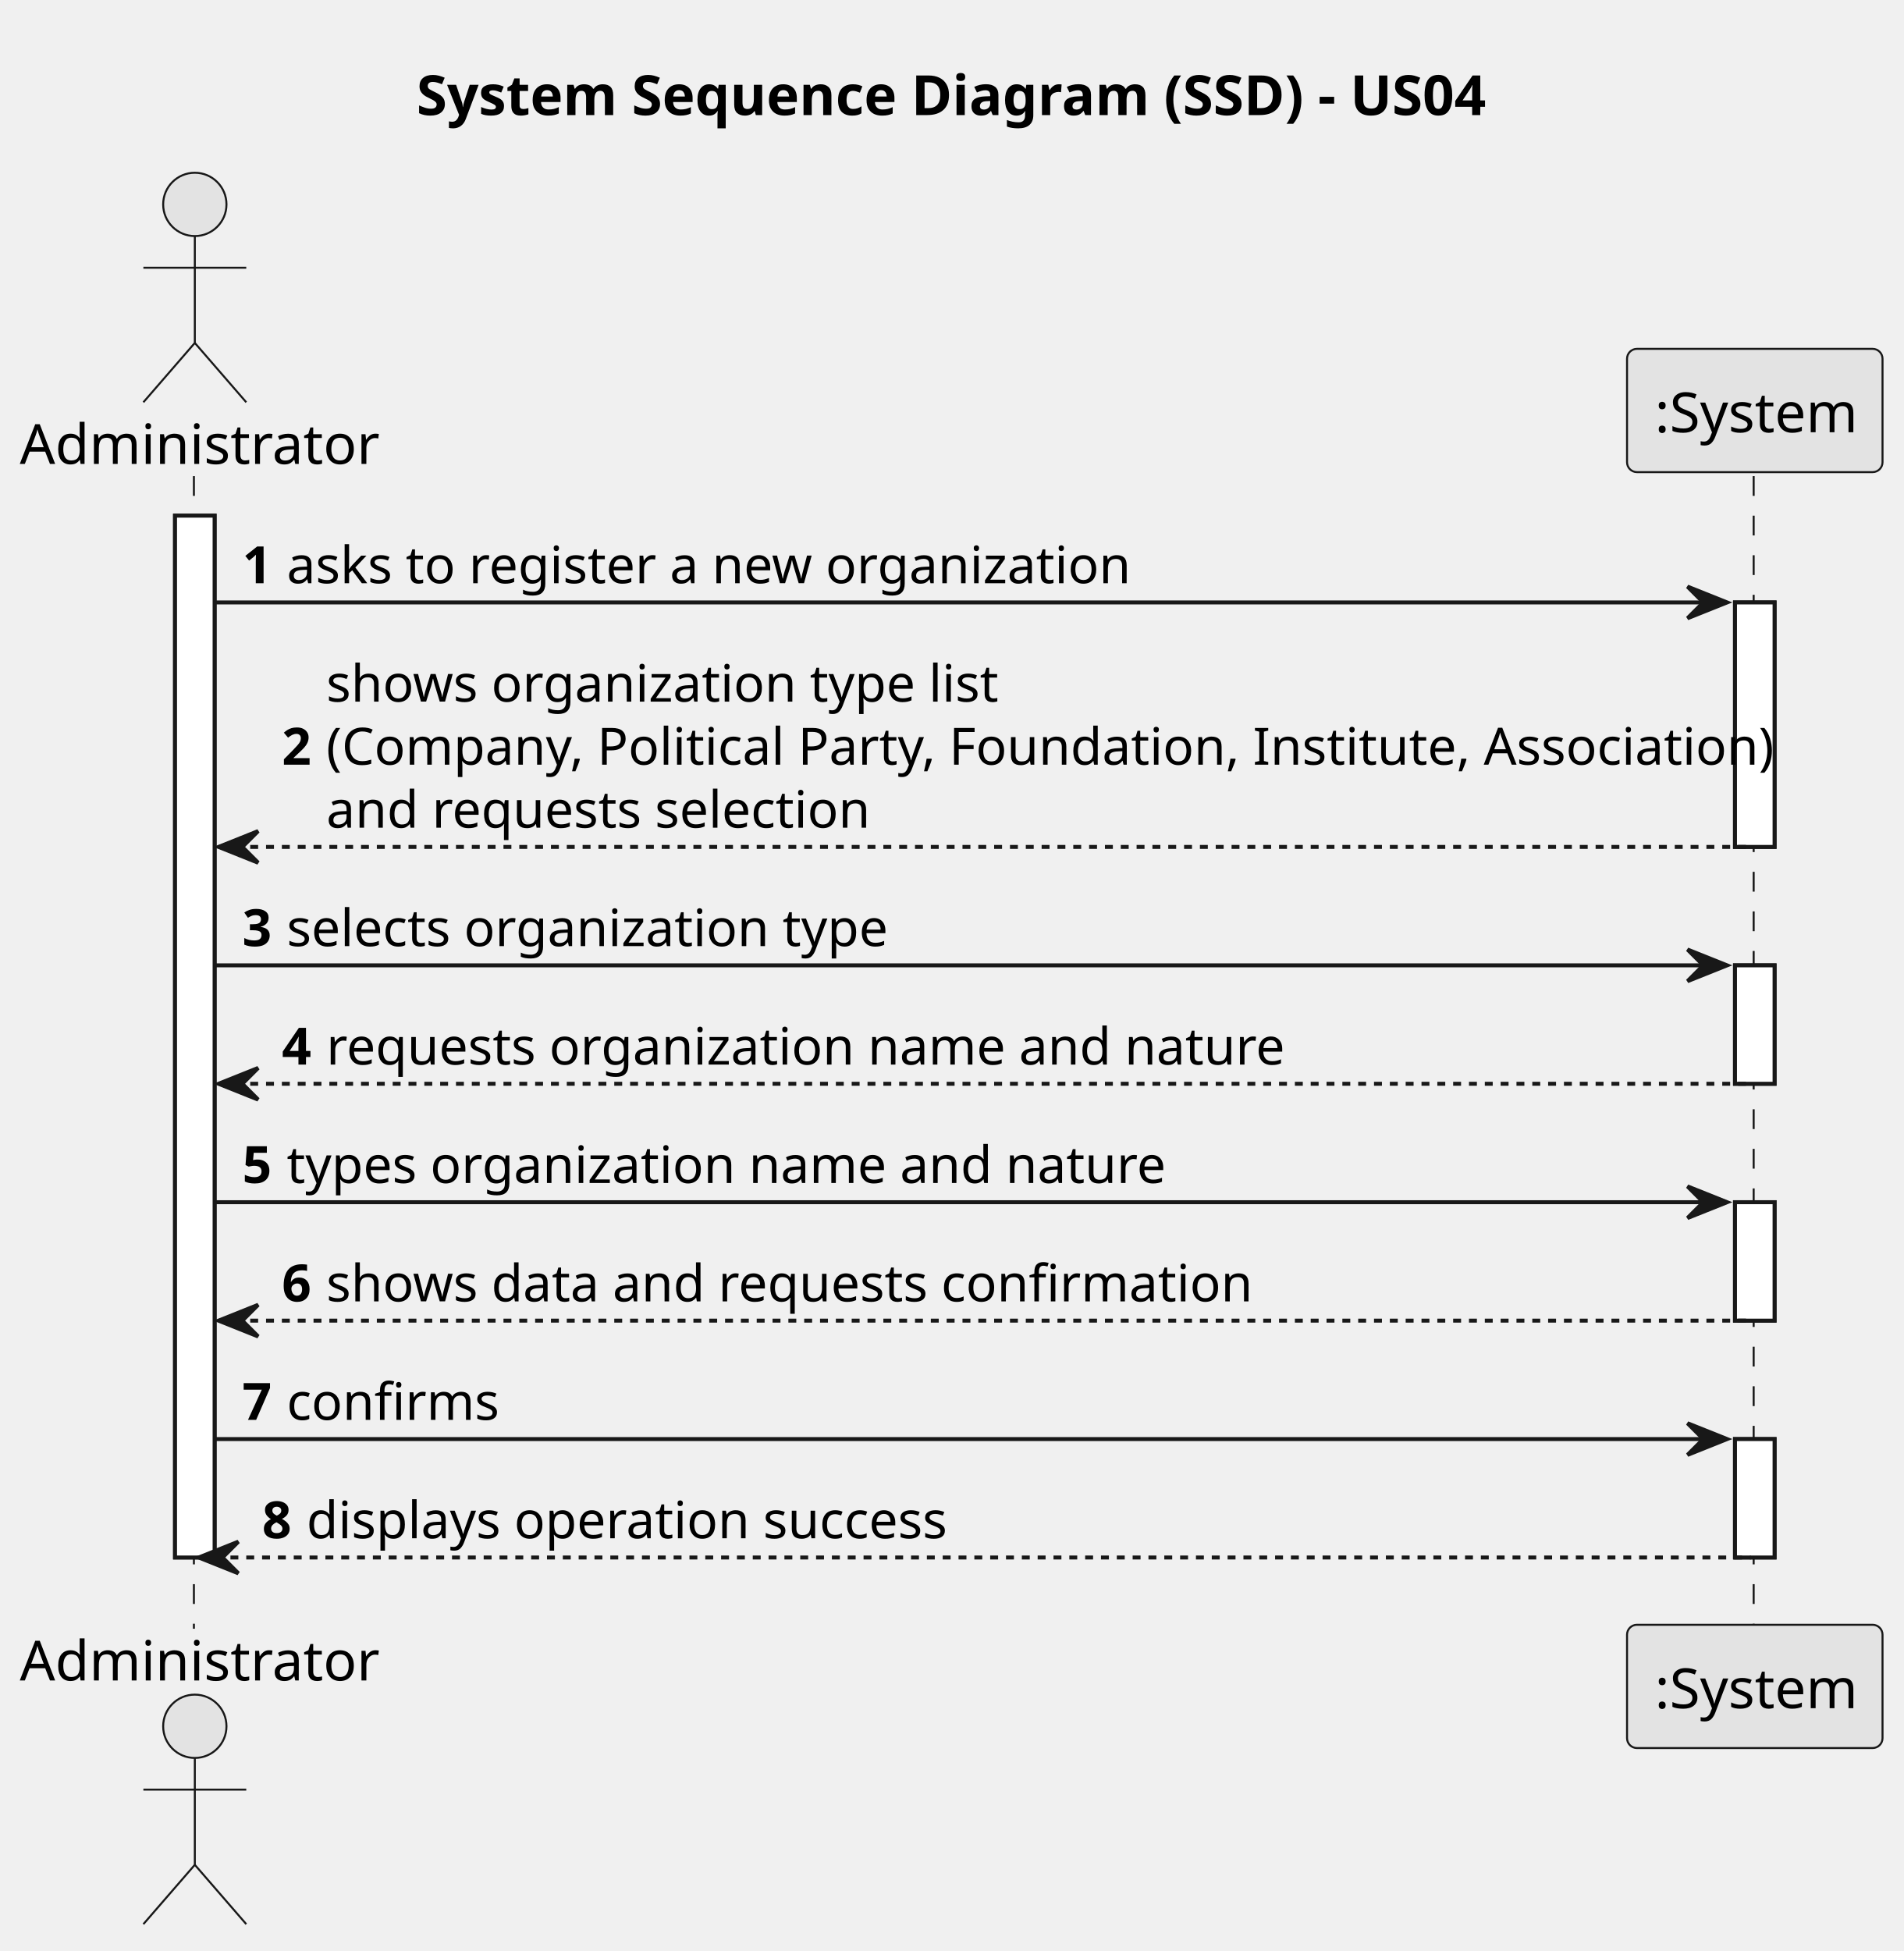
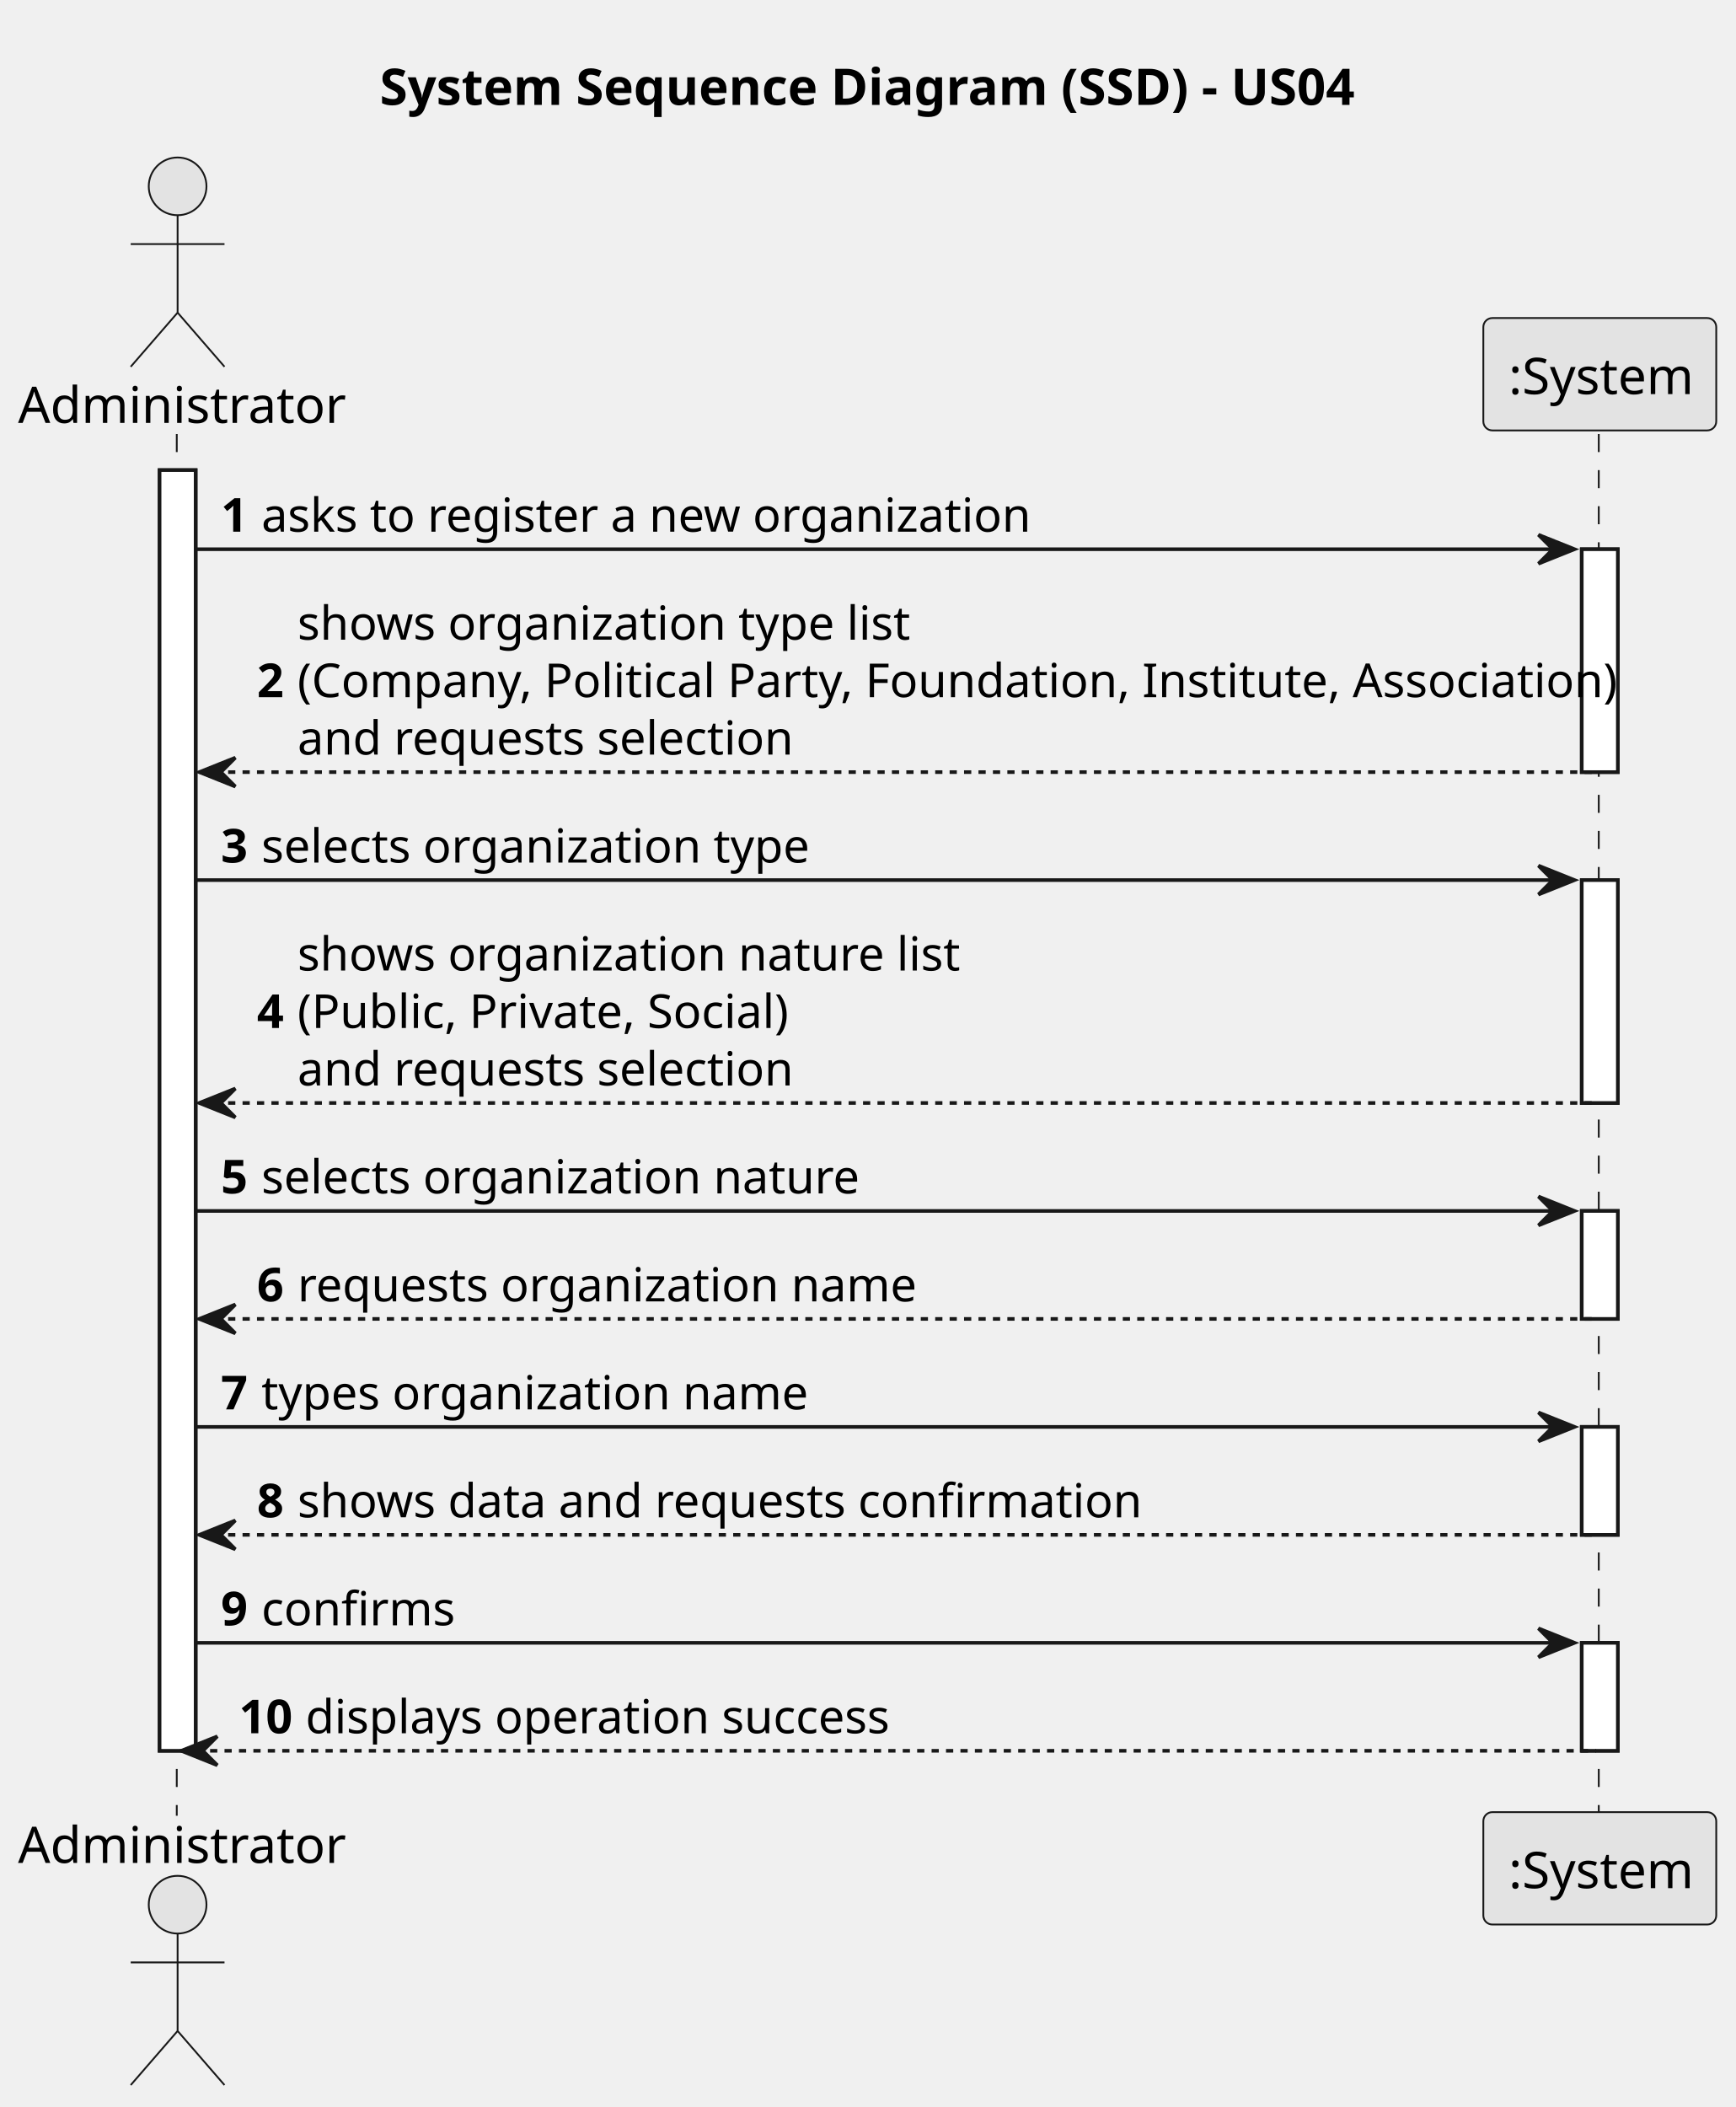
- <svg xmlns="http://www.w3.org/2000/svg" contentStyleType="text/css" data-diagram-type="SEQUENCE" height="493px" preserveAspectRatio="none" style="width:481px;height:493px;background:#FFFFFF;" version="1.1" viewBox="0 0 481 493" width="481px" zoomAndPan="magnify">
+ <svg xmlns="http://www.w3.org/2000/svg" contentStyleType="text/css" data-diagram-type="SEQUENCE" height="584px" preserveAspectRatio="none" style="width:481px;height:584px;background:#FFFFFF;" version="1.1" viewBox="0 0 481 584" width="481px" zoomAndPan="magnify">
  <defs />
  <g>
    <text fill="#000000" font-family="sans-serif" font-size="14" font-weight="bold" lengthAdjust="spacing" textLength="269.206" x="105.268" y="29.075">System Sequence Diagram (SSD) - US04</text>
    <g>
-       <rect fill="#FFFFFF" height="263.263" style="stroke:#181818;stroke-width:1;" width="10" x="44.234" y="130.303" />
+       <rect fill="#FFFFFF" height="354.968" style="stroke:#181818;stroke-width:1;" width="10" x="44.234" y="130.303" />
    </g>
    <g>
      <rect fill="#FFFFFF" height="61.779" style="stroke:#181818;stroke-width:1;" width="10" x="438.459" y="152.229" />
    </g>
    <g>
-       <rect fill="#FFFFFF" height="29.926" style="stroke:#181818;stroke-width:1;" width="10" x="438.459" y="243.934" />
+       <rect fill="#FFFFFF" height="61.779" style="stroke:#181818;stroke-width:1;" width="10" x="438.459" y="243.934" />
    </g>
    <g>
-       <rect fill="#FFFFFF" height="29.926" style="stroke:#181818;stroke-width:1;" width="10" x="438.459" y="303.787" />
+       <rect fill="#FFFFFF" height="29.926" style="stroke:#181818;stroke-width:1;" width="10" x="438.459" y="335.639" />
    </g>
    <g>
-       <rect fill="#FFFFFF" height="29.926" style="stroke:#181818;stroke-width:1;" width="10" x="438.459" y="363.639" />
+       <rect fill="#FFFFFF" height="29.926" style="stroke:#181818;stroke-width:1;" width="10" x="438.459" y="395.492" />
+     </g>
+     <g>
+       <rect fill="#FFFFFF" height="29.926" style="stroke:#181818;stroke-width:1;" width="10" x="438.459" y="455.344" />
    </g>
    <g class="participant-lifeline" data-entity-uid="part1" data-qualified-name="Admin" id="part1-lifeline">
      <g>
-         <rect fill="#000000" fill-opacity="0" height="291.263" width="8" x="45.234" y="120.303" />
-         <line style="stroke:#181818;stroke-width:0.5;stroke-dasharray:5,5;" x1="49" x2="49" y1="120.303" y2="411.565" />
+         <rect fill="#000000" fill-opacity="0" height="382.968" width="8" x="45.234" y="120.303" />
+         <line style="stroke:#181818;stroke-width:0.5;stroke-dasharray:5,5;" x1="49" x2="49" y1="120.303" y2="503.271" />
      </g>
    </g>
    <g class="participant-lifeline" data-entity-uid="part2" data-qualified-name="System" id="part2-lifeline">
      <g>
-         <rect fill="#000000" fill-opacity="0" height="291.263" width="8" x="439.459" y="120.303" />
-         <line style="stroke:#181818;stroke-width:0.5;stroke-dasharray:5,5;" x1="443.176" x2="443.176" y1="120.303" y2="411.565" />
+         <rect fill="#000000" fill-opacity="0" height="382.968" width="8" x="439.459" y="120.303" />
+         <line style="stroke:#181818;stroke-width:0.5;stroke-dasharray:5,5;" x1="443.176" x2="443.176" y1="120.303" y2="503.271" />
      </g>
    </g>
    <g class="participant participant-head" data-entity-uid="part1" data-qualified-name="Admin" id="part1-head">
      <text fill="#000000" font-family="sans-serif" font-size="14" lengthAdjust="spacing" textLength="82.469" x="5" y="117.227">Administrator</text>
      <ellipse cx="49.234" cy="51.651" fill="#E3E3E3" rx="8" ry="8" style="stroke:#181818;stroke-width:0.5;" />
      <path d="M49.234,59.651 L49.234,86.651 M36.234,67.651 L62.234,67.651 M49.234,86.651 L36.234,101.651 M49.234,86.651 L62.234,101.651" fill="none" style="stroke:#181818;stroke-width:0.5;" />
    </g>
    <g class="participant participant-tail" data-entity-uid="part1" data-qualified-name="Admin" id="part1-tail">
-       <text fill="#000000" font-family="sans-serif" font-size="14" lengthAdjust="spacing" textLength="82.469" x="5" y="424.641">Administrator</text>
-       <ellipse cx="49.234" cy="436.217" fill="#E3E3E3" rx="8" ry="8" style="stroke:#181818;stroke-width:0.5;" />
-       <path d="M49.234,444.217 L49.234,471.217 M36.234,452.217 L62.234,452.217 M49.234,471.217 L36.234,486.217 M49.234,471.217 L62.234,486.217" fill="none" style="stroke:#181818;stroke-width:0.5;" />
+       <text fill="#000000" font-family="sans-serif" font-size="14" lengthAdjust="spacing" textLength="82.469" x="5" y="516.346">Administrator</text>
+       <ellipse cx="49.234" cy="527.922" fill="#E3E3E3" rx="8" ry="8" style="stroke:#181818;stroke-width:0.5;" />
+       <path d="M49.234,535.922 L49.234,562.922 M36.234,543.922 L62.234,543.922 M49.234,562.922 L36.234,577.922 M49.234,562.922 L62.234,577.922" fill="none" style="stroke:#181818;stroke-width:0.5;" />
    </g>
    <g class="participant participant-head" data-entity-uid="part2" data-qualified-name="System" id="part2-head">
      <rect fill="#E3E3E3" height="31.151" rx="2.5" ry="2.5" style="stroke:#181818;stroke-width:0.5;" width="64.565" x="411.176" y="88.151" />
      <text fill="#000000" font-family="sans-serif" font-size="14" lengthAdjust="spacing" textLength="50.565" x="418.176" y="109.227">:System</text>
    </g>
    <g class="participant participant-tail" data-entity-uid="part2" data-qualified-name="System" id="part2-tail">
-       <rect fill="#E3E3E3" height="31.151" rx="2.5" ry="2.5" style="stroke:#181818;stroke-width:0.5;" width="64.565" x="411.176" y="410.565" />
-       <text fill="#000000" font-family="sans-serif" font-size="14" lengthAdjust="spacing" textLength="50.565" x="418.176" y="431.641">:System</text>
+       <rect fill="#E3E3E3" height="31.151" rx="2.5" ry="2.5" style="stroke:#181818;stroke-width:0.5;" width="64.565" x="411.176" y="502.271" />
+       <text fill="#000000" font-family="sans-serif" font-size="14" lengthAdjust="spacing" textLength="50.565" x="418.176" y="523.346">:System</text>
    </g>
    <g>
-       <rect fill="#FFFFFF" height="263.263" style="stroke:#181818;stroke-width:1;" width="10" x="44.234" y="130.303" />
+       <rect fill="#FFFFFF" height="354.968" style="stroke:#181818;stroke-width:1;" width="10" x="44.234" y="130.303" />
    </g>
    <g>
      <rect fill="#FFFFFF" height="61.779" style="stroke:#181818;stroke-width:1;" width="10" x="438.459" y="152.229" />
    </g>
    <g>
-       <rect fill="#FFFFFF" height="29.926" style="stroke:#181818;stroke-width:1;" width="10" x="438.459" y="243.934" />
+       <rect fill="#FFFFFF" height="61.779" style="stroke:#181818;stroke-width:1;" width="10" x="438.459" y="243.934" />
    </g>
    <g>
-       <rect fill="#FFFFFF" height="29.926" style="stroke:#181818;stroke-width:1;" width="10" x="438.459" y="303.787" />
+       <rect fill="#FFFFFF" height="29.926" style="stroke:#181818;stroke-width:1;" width="10" x="438.459" y="335.639" />
    </g>
    <g>
-       <rect fill="#FFFFFF" height="29.926" style="stroke:#181818;stroke-width:1;" width="10" x="438.459" y="363.639" />
+       <rect fill="#FFFFFF" height="29.926" style="stroke:#181818;stroke-width:1;" width="10" x="438.459" y="395.492" />
+     </g>
+     <g>
+       <rect fill="#FFFFFF" height="29.926" style="stroke:#181818;stroke-width:1;" width="10" x="438.459" y="455.344" />
    </g>
    <g class="message" data-entity-1="part1" data-entity-2="part2" id="msg1">
      <polygon fill="#181818" points="426.459,148.229,436.459,152.229,426.459,156.229,430.459,152.229" style="stroke:#181818;stroke-width:1;" />
      <line style="stroke:#181818;stroke-width:1;" x1="54.234" x2="432.459" y1="152.229" y2="152.229" />
      <text fill="#000000" font-family="sans-serif" font-size="13" font-weight="bold" lengthAdjust="spacing" textLength="7.23" x="61.234" y="147.373">1</text>
      <text fill="#000000" font-family="sans-serif" font-size="13" lengthAdjust="spacing" textLength="200.884" x="72.464" y="147.373">asks to register a new organization</text>
    </g>
    <g class="message" data-entity-1="part2" data-entity-2="part1" id="msg2">
      <polygon fill="#181818" points="65.234,210.008,55.234,214.008,65.234,218.008,61.234,214.008" style="stroke:#181818;stroke-width:1;" />
      <line style="stroke:#181818;stroke-width:1;stroke-dasharray:2,2;" x1="59.234" x2="442.459" y1="214.008" y2="214.008" />
      <text fill="#000000" font-family="sans-serif" font-size="13" font-weight="bold" lengthAdjust="spacing" textLength="7.23" x="71.234" y="193.225">2</text>
      <text fill="#000000" font-family="sans-serif" font-size="13" lengthAdjust="spacing" textLength="158.971" x="82.464" y="177.299">shows organization type list</text>
      <text fill="#000000" font-family="sans-serif" font-size="13" lengthAdjust="spacing" textLength="348.994" x="82.464" y="193.225">(Company, Political Party, Foundation, Institute, Association)</text>
      <text fill="#000000" font-family="sans-serif" font-size="13" lengthAdjust="spacing" textLength="130.083" x="82.464" y="209.151">and requests selection</text>
    </g>
    <g class="message" data-entity-1="part1" data-entity-2="part2" id="msg3">
      <polygon fill="#181818" points="426.459,239.934,436.459,243.934,426.459,247.934,430.459,243.934" style="stroke:#181818;stroke-width:1;" />
      <line style="stroke:#181818;stroke-width:1;" x1="54.234" x2="432.459" y1="243.934" y2="243.934" />
      <text fill="#000000" font-family="sans-serif" font-size="13" font-weight="bold" lengthAdjust="spacing" textLength="7.23" x="61.234" y="239.078">3</text>
      <text fill="#000000" font-family="sans-serif" font-size="13" lengthAdjust="spacing" textLength="143.083" x="72.464" y="239.078">selects organization type</text>
    </g>
    <g class="message" data-entity-1="part2" data-entity-2="part1" id="msg4">
-       <polygon fill="#181818" points="65.234,269.86,55.234,273.86,65.234,277.86,61.234,273.86" style="stroke:#181818;stroke-width:1;" />
-       <line style="stroke:#181818;stroke-width:1;stroke-dasharray:2,2;" x1="59.234" x2="442.459" y1="273.86" y2="273.86" />
-       <text fill="#000000" font-family="sans-serif" font-size="13" font-weight="bold" lengthAdjust="spacing" textLength="7.23" x="71.234" y="269.004">4</text>
-       <text fill="#000000" font-family="sans-serif" font-size="13" lengthAdjust="spacing" textLength="226.205" x="82.464" y="269.004">requests organization name and nature</text>
+       <polygon fill="#181818" points="65.234,301.713,55.234,305.713,65.234,309.713,61.234,305.713" style="stroke:#181818;stroke-width:1;" />
+       <line style="stroke:#181818;stroke-width:1;stroke-dasharray:2,2;" x1="59.234" x2="442.459" y1="305.713" y2="305.713" />
+       <text fill="#000000" font-family="sans-serif" font-size="13" font-weight="bold" lengthAdjust="spacing" textLength="7.23" x="71.234" y="284.93">4</text>
+       <text fill="#000000" font-family="sans-serif" font-size="13" lengthAdjust="spacing" textLength="171.26" x="82.464" y="269.004">shows organization nature list</text>
+       <text fill="#000000" font-family="sans-serif" font-size="13" lengthAdjust="spacing" textLength="134.38" x="82.464" y="284.93">(Public, Private, Social)</text>
+       <text fill="#000000" font-family="sans-serif" font-size="13" lengthAdjust="spacing" textLength="130.083" x="82.464" y="300.856">and requests selection</text>
    </g>
    <g class="message" data-entity-1="part1" data-entity-2="part2" id="msg5">
-       <polygon fill="#181818" points="426.459,299.787,436.459,303.787,426.459,307.787,430.459,303.787" style="stroke:#181818;stroke-width:1;" />
-       <line style="stroke:#181818;stroke-width:1;" x1="54.234" x2="432.459" y1="303.787" y2="303.787" />
-       <text fill="#000000" font-family="sans-serif" font-size="13" font-weight="bold" lengthAdjust="spacing" textLength="7.23" x="61.234" y="298.93">5</text>
-       <text fill="#000000" font-family="sans-serif" font-size="13" lengthAdjust="spacing" textLength="207.416" x="72.464" y="298.93">types organization name and nature</text>
+       <polygon fill="#181818" points="426.459,331.639,436.459,335.639,426.459,339.639,430.459,335.639" style="stroke:#181818;stroke-width:1;" />
+       <line style="stroke:#181818;stroke-width:1;" x1="54.234" x2="432.459" y1="335.639" y2="335.639" />
+       <text fill="#000000" font-family="sans-serif" font-size="13" font-weight="bold" lengthAdjust="spacing" textLength="7.23" x="61.234" y="330.783">5</text>
+       <text fill="#000000" font-family="sans-serif" font-size="13" lengthAdjust="spacing" textLength="155.372" x="72.464" y="330.783">selects organization nature</text>
    </g>
    <g class="message" data-entity-1="part2" data-entity-2="part1" id="msg6">
-       <polygon fill="#181818" points="65.234,329.713,55.234,333.713,65.234,337.713,61.234,333.713" style="stroke:#181818;stroke-width:1;" />
-       <line style="stroke:#181818;stroke-width:1;stroke-dasharray:2,2;" x1="59.234" x2="442.459" y1="333.713" y2="333.713" />
-       <text fill="#000000" font-family="sans-serif" font-size="13" font-weight="bold" lengthAdjust="spacing" textLength="7.23" x="71.234" y="328.856">6</text>
-       <text fill="#000000" font-family="sans-serif" font-size="13" lengthAdjust="spacing" textLength="218.956" x="82.464" y="328.856">shows data and requests confirmation</text>
+       <polygon fill="#181818" points="65.234,361.565,55.234,365.565,65.234,369.565,61.234,365.565" style="stroke:#181818;stroke-width:1;" />
+       <line style="stroke:#181818;stroke-width:1;stroke-dasharray:2,2;" x1="59.234" x2="442.459" y1="365.565" y2="365.565" />
+       <text fill="#000000" font-family="sans-serif" font-size="13" font-weight="bold" lengthAdjust="spacing" textLength="7.23" x="71.234" y="360.709">6</text>
+       <text fill="#000000" font-family="sans-serif" font-size="13" lengthAdjust="spacing" textLength="160.431" x="82.464" y="360.709">requests organization name</text>
    </g>
    <g class="message" data-entity-1="part1" data-entity-2="part2" id="msg7">
-       <polygon fill="#181818" points="426.459,359.639,436.459,363.639,426.459,367.639,430.459,363.639" style="stroke:#181818;stroke-width:1;" />
-       <line style="stroke:#181818;stroke-width:1;" x1="54.234" x2="432.459" y1="363.639" y2="363.639" />
-       <text fill="#000000" font-family="sans-serif" font-size="13" font-weight="bold" lengthAdjust="spacing" textLength="7.23" x="61.234" y="358.783">7</text>
-       <text fill="#000000" font-family="sans-serif" font-size="13" lengthAdjust="spacing" textLength="49.118" x="72.464" y="358.783">confirms</text>
+       <polygon fill="#181818" points="426.459,391.492,436.459,395.492,426.459,399.492,430.459,395.492" style="stroke:#181818;stroke-width:1;" />
+       <line style="stroke:#181818;stroke-width:1;" x1="54.234" x2="432.459" y1="395.492" y2="395.492" />
+       <text fill="#000000" font-family="sans-serif" font-size="13" font-weight="bold" lengthAdjust="spacing" textLength="7.23" x="61.234" y="390.635">7</text>
+       <text fill="#000000" font-family="sans-serif" font-size="13" lengthAdjust="spacing" textLength="141.642" x="72.464" y="390.635">types organization name</text>
    </g>
    <g class="message" data-entity-1="part2" data-entity-2="part1" id="msg8">
-       <polygon fill="#181818" points="60.234,389.565,50.234,393.565,60.234,397.565,56.234,393.565" style="stroke:#181818;stroke-width:1;" />
-       <line style="stroke:#181818;stroke-width:1;stroke-dasharray:2,2;" x1="54.234" x2="442.459" y1="393.565" y2="393.565" />
-       <text fill="#000000" font-family="sans-serif" font-size="13" font-weight="bold" lengthAdjust="spacing" textLength="7.23" x="66.234" y="388.709">8</text>
-       <text fill="#000000" font-family="sans-serif" font-size="13" lengthAdjust="spacing" textLength="155.359" x="77.464" y="388.709">displays operation success</text>
+       <polygon fill="#181818" points="65.234,421.418,55.234,425.418,65.234,429.418,61.234,425.418" style="stroke:#181818;stroke-width:1;" />
+       <line style="stroke:#181818;stroke-width:1;stroke-dasharray:2,2;" x1="59.234" x2="442.459" y1="425.418" y2="425.418" />
+       <text fill="#000000" font-family="sans-serif" font-size="13" font-weight="bold" lengthAdjust="spacing" textLength="7.23" x="71.234" y="420.562">8</text>
+       <text fill="#000000" font-family="sans-serif" font-size="13" lengthAdjust="spacing" textLength="218.956" x="82.464" y="420.562">shows data and requests confirmation</text>
+     </g>
+     <g class="message" data-entity-1="part1" data-entity-2="part2" id="msg9">
+       <polygon fill="#181818" points="426.459,451.344,436.459,455.344,426.459,459.344,430.459,455.344" style="stroke:#181818;stroke-width:1;" />
+       <line style="stroke:#181818;stroke-width:1;" x1="54.234" x2="432.459" y1="455.344" y2="455.344" />
+       <text fill="#000000" font-family="sans-serif" font-size="13" font-weight="bold" lengthAdjust="spacing" textLength="7.23" x="61.234" y="450.488">9</text>
+       <text fill="#000000" font-family="sans-serif" font-size="13" lengthAdjust="spacing" textLength="49.118" x="72.464" y="450.488">confirms</text>
+     </g>
+     <g class="message" data-entity-1="part2" data-entity-2="part1" id="msg10">
+       <polygon fill="#181818" points="60.234,481.271,50.234,485.271,60.234,489.271,56.234,485.271" style="stroke:#181818;stroke-width:1;" />
+       <line style="stroke:#181818;stroke-width:1;stroke-dasharray:2,2;" x1="54.234" x2="442.459" y1="485.271" y2="485.271" />
+       <text fill="#000000" font-family="sans-serif" font-size="13" font-weight="bold" lengthAdjust="spacing" textLength="14.46" x="66.234" y="480.414">10</text>
+       <text fill="#000000" font-family="sans-serif" font-size="13" lengthAdjust="spacing" textLength="155.359" x="84.694" y="480.414">displays operation success</text>
    </g>
  </g>
</svg>
